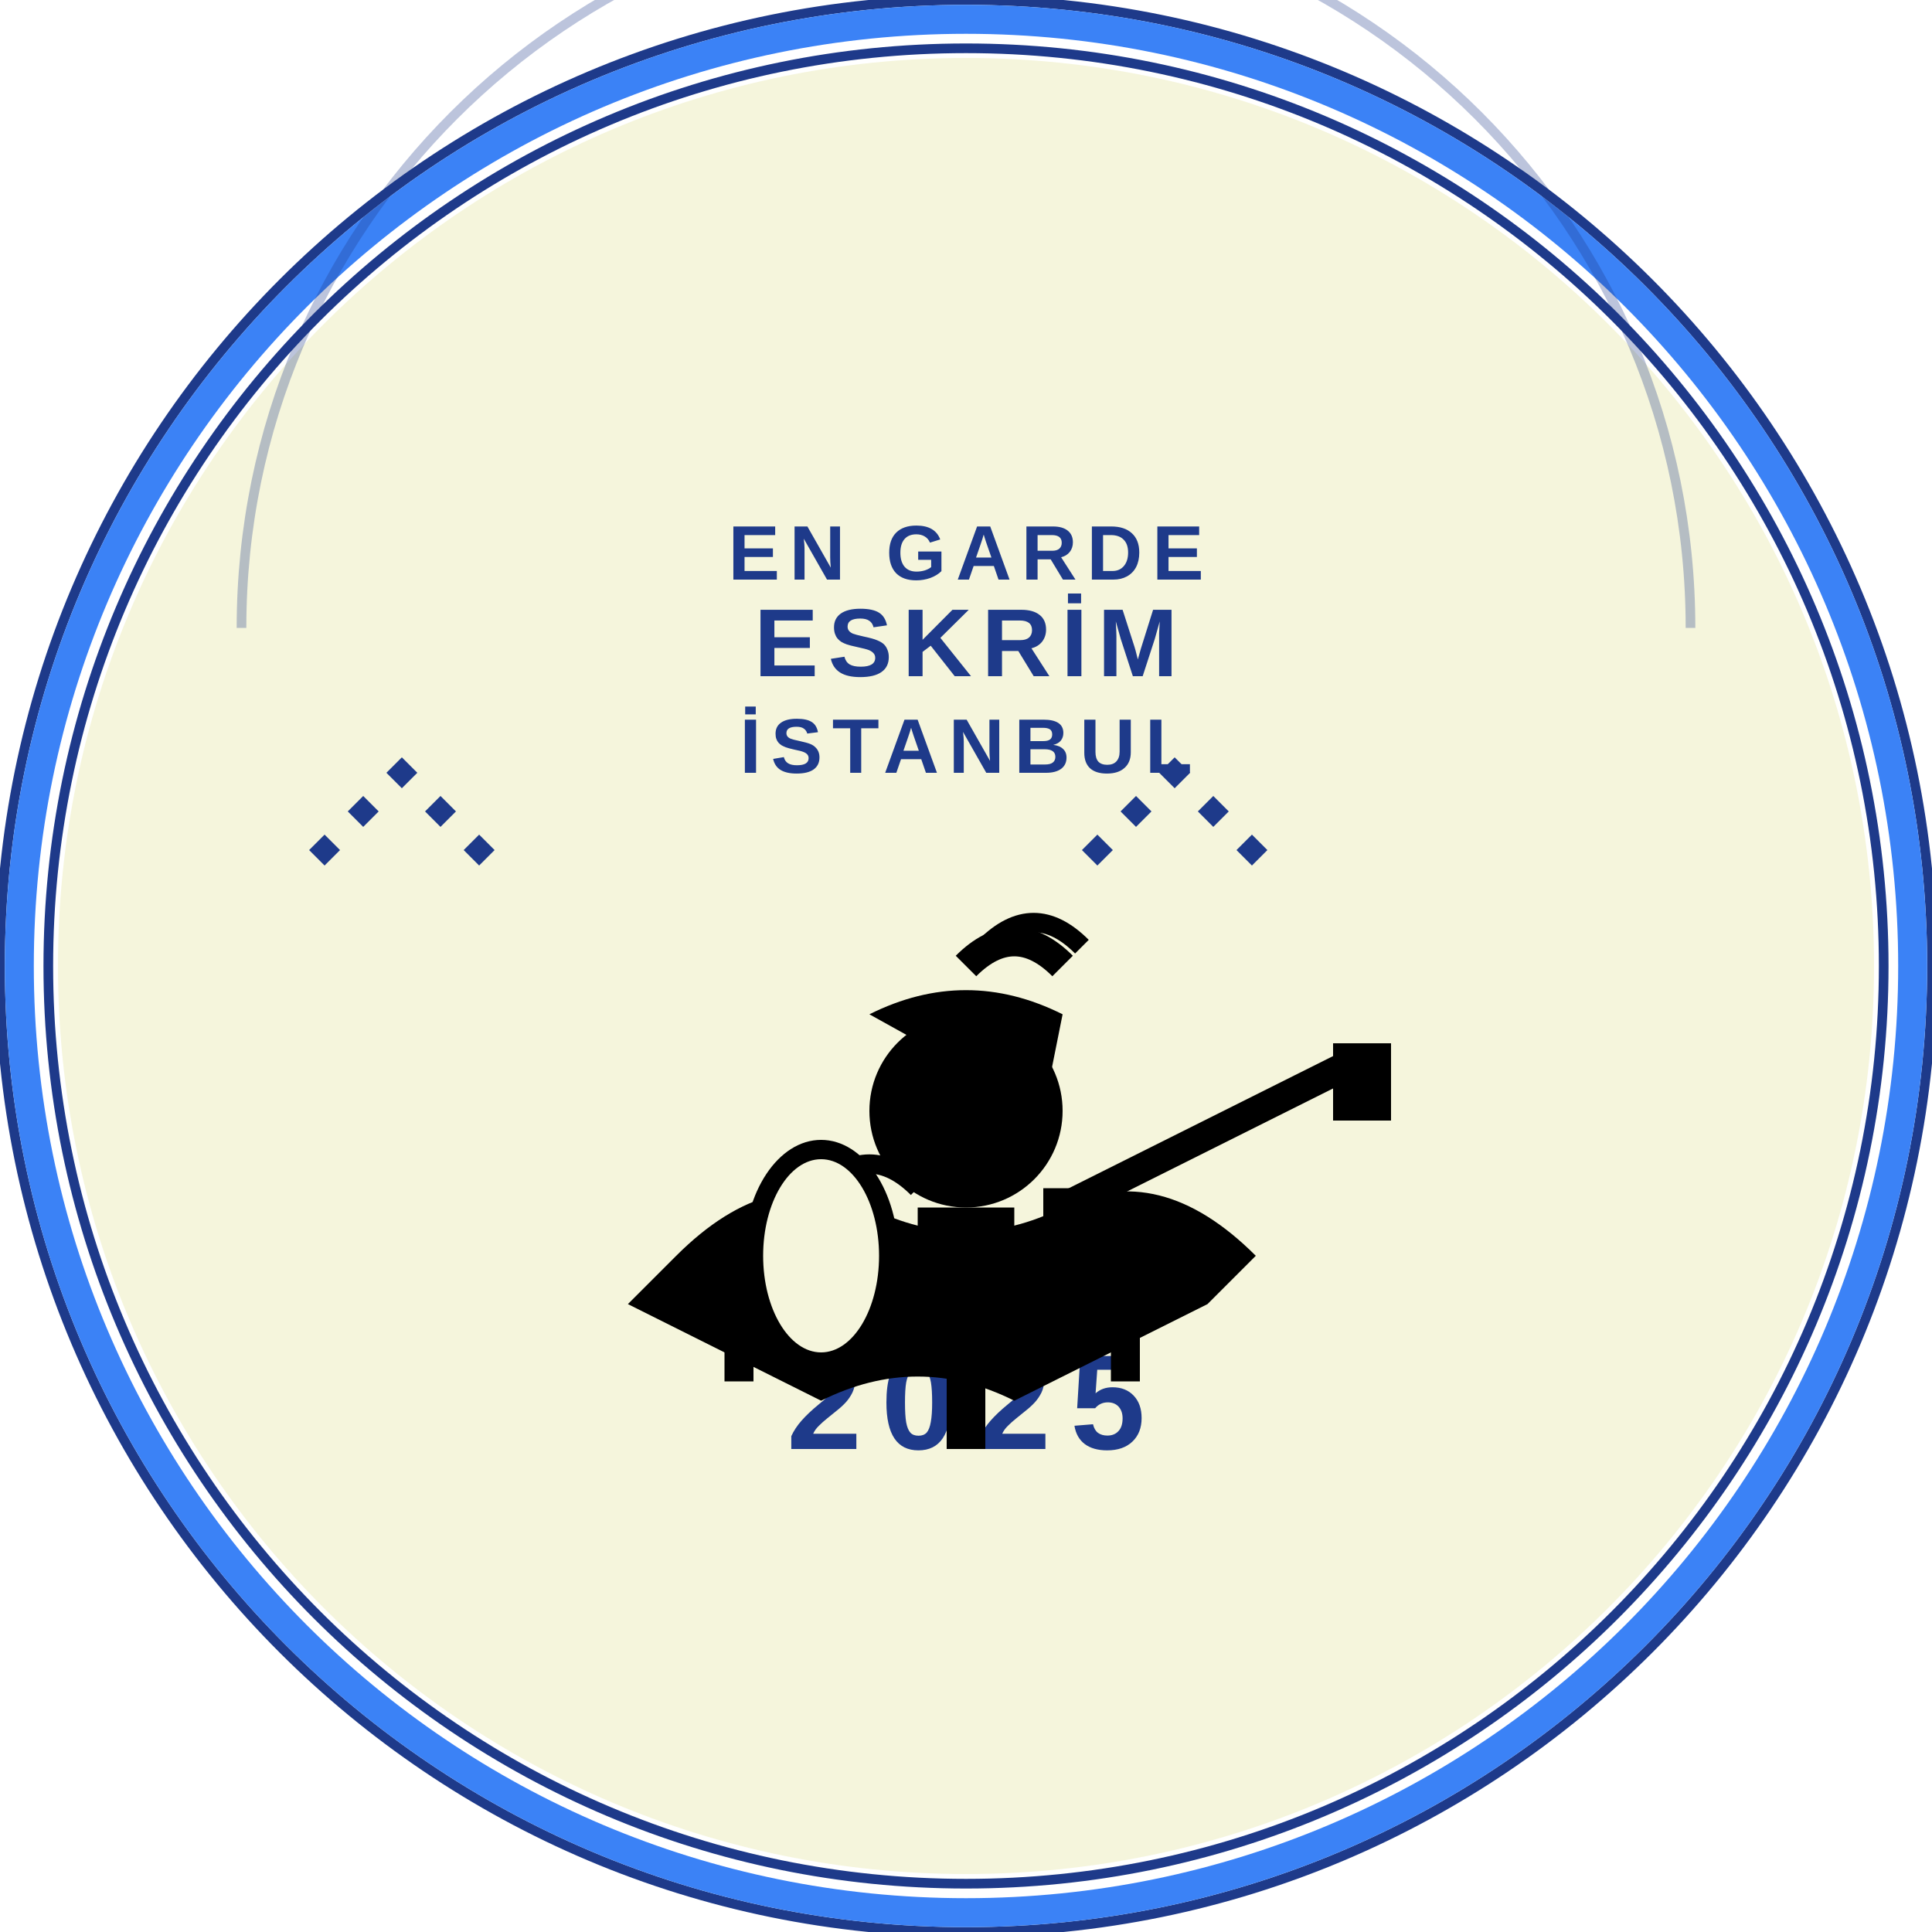
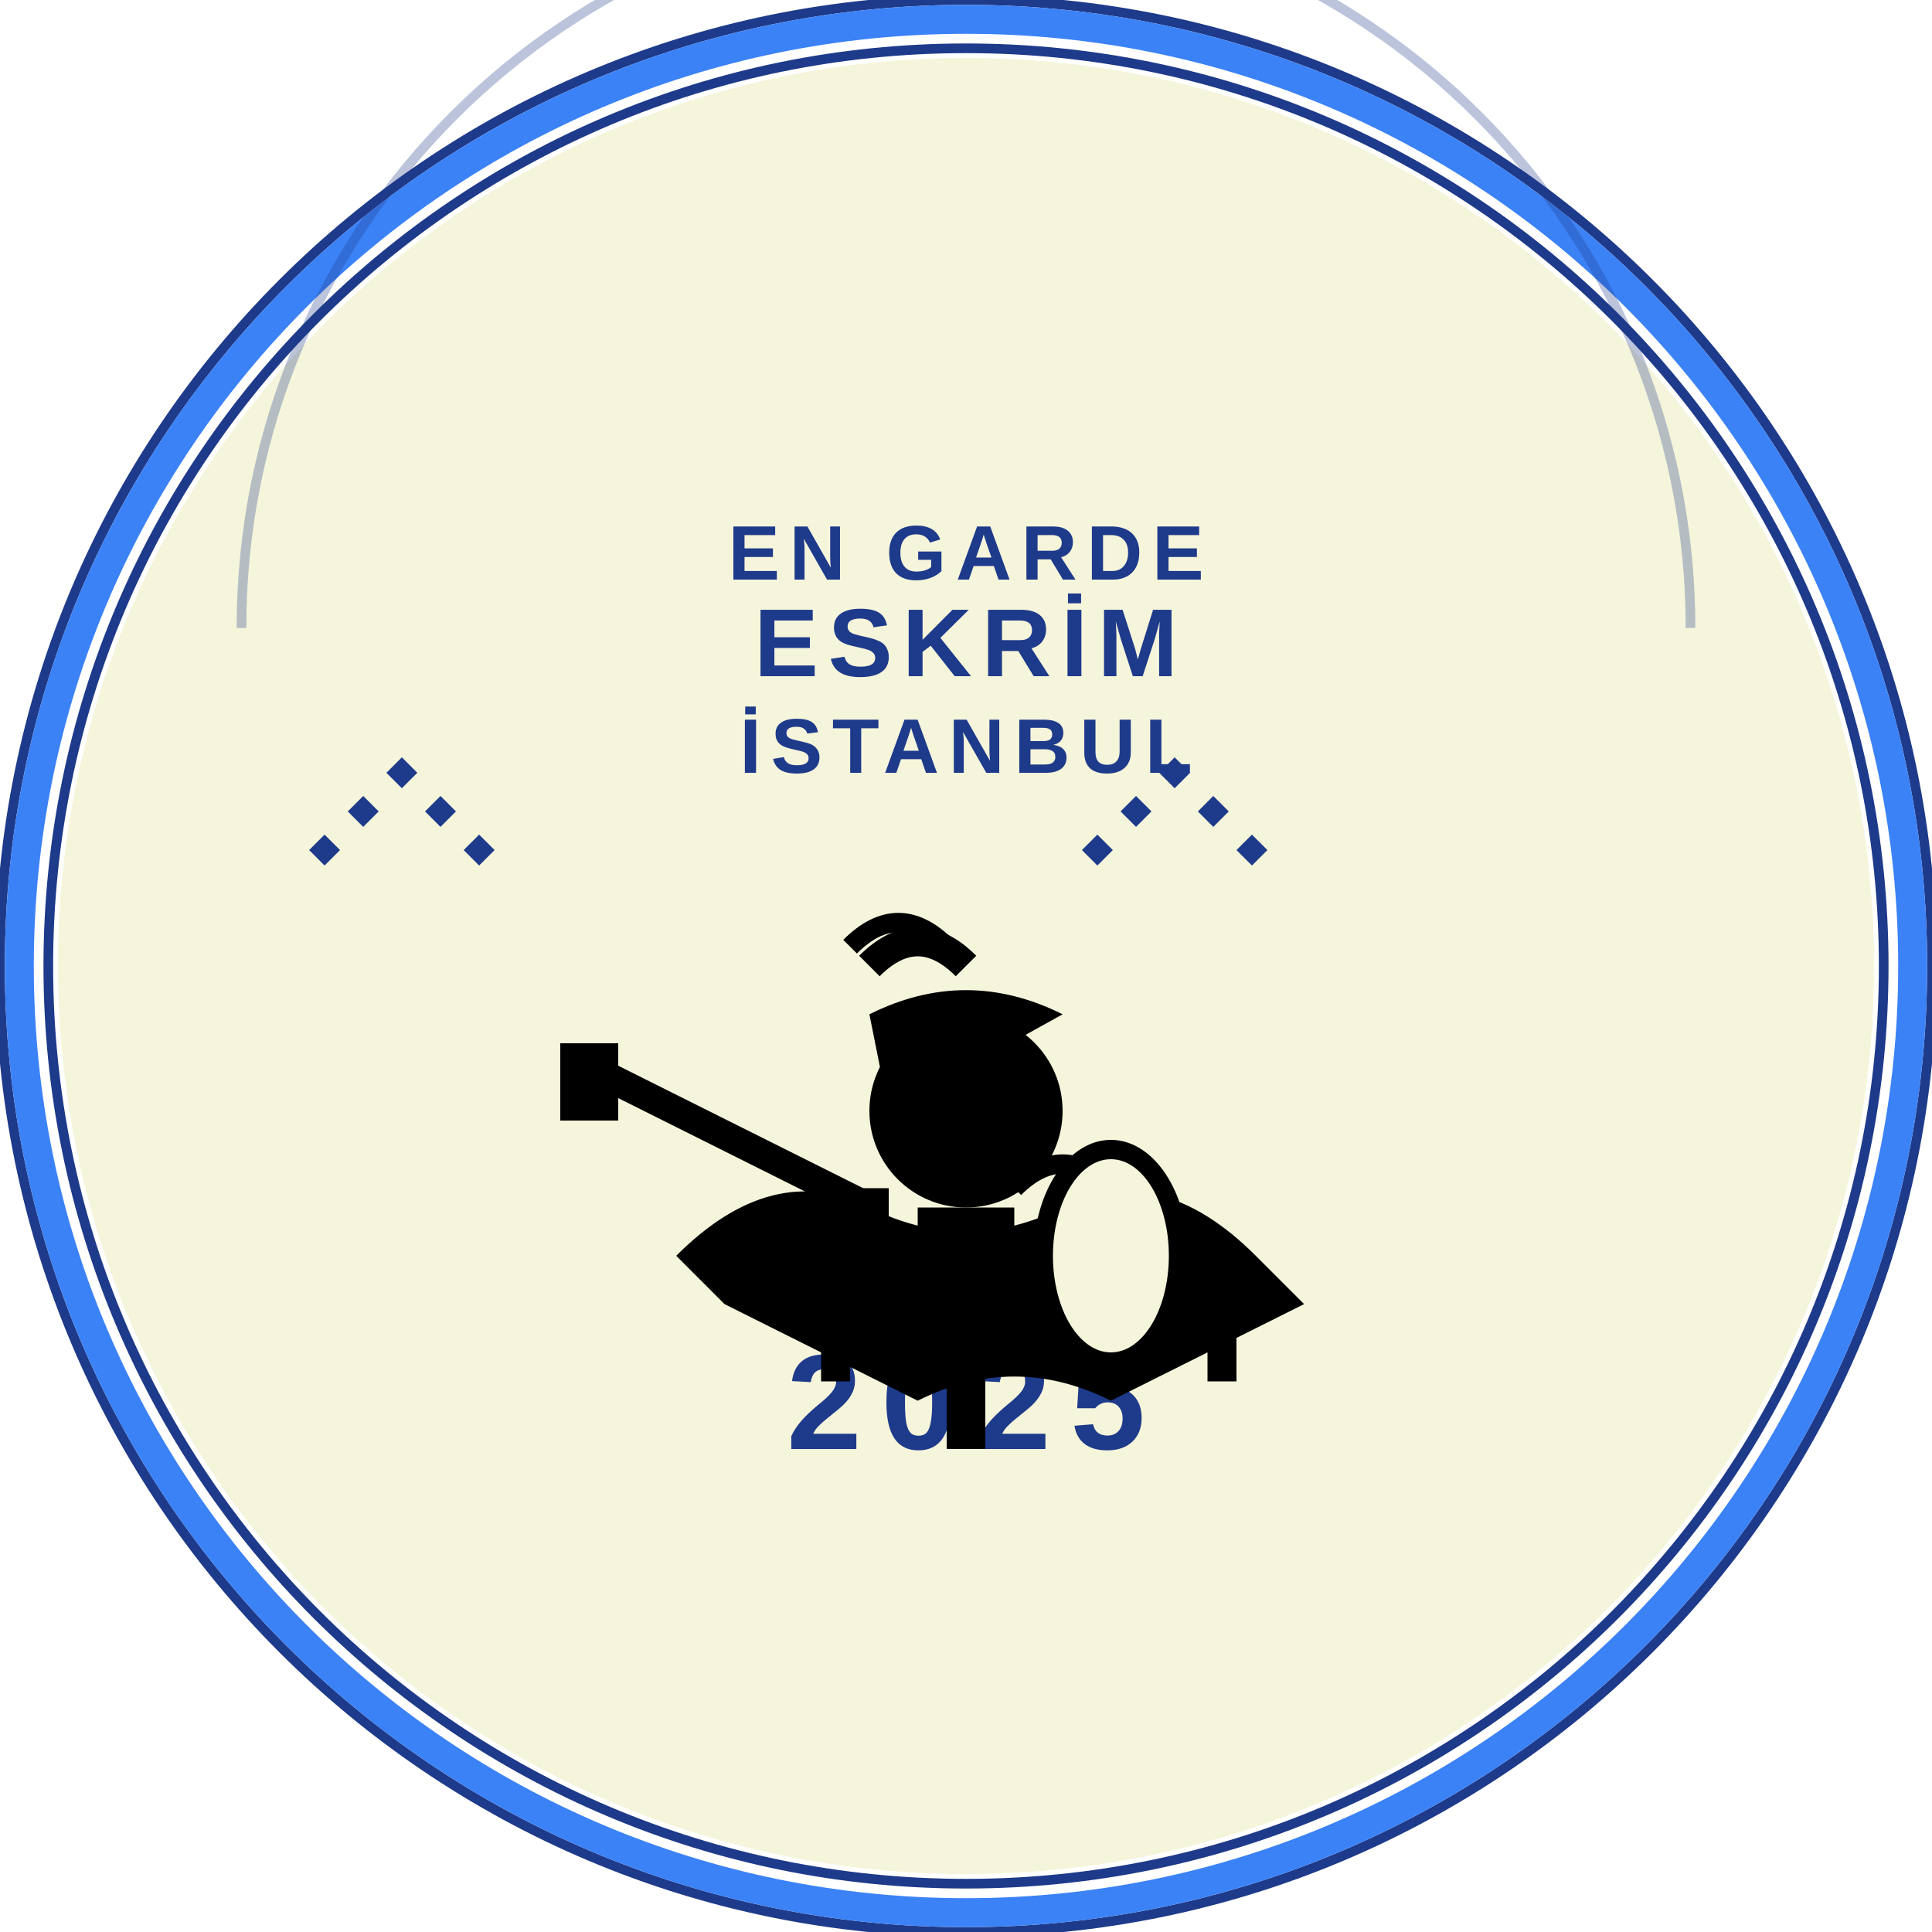
<svg xmlns="http://www.w3.org/2000/svg" width="200" height="200" viewBox="0 0 200 200">
  <defs>
    <clipPath id="circleClip">
      <circle cx="100" cy="100" r="95" />
    </clipPath>
  </defs>
  <circle cx="100" cy="100" r="100" fill="none" stroke="#1e3a8a" stroke-width="1" />
  <circle cx="100" cy="100" r="98" fill="none" stroke="#3b82f6" stroke-width="3" />
  <circle cx="100" cy="100" r="95" fill="none" stroke="#1e3a8a" stroke-width="1" />
  <circle cx="100" cy="100" r="94" fill="#f5f5dc" />
  <path d="M 25 65 A 45 45 0 0 1 175 65" fill="none" stroke="#1e3a8a" stroke-width="1" opacity="0.3" />
  <text x="100" y="60" text-anchor="middle" font-family="Arial, sans-serif" font-size="8" font-weight="bold" fill="#1e3a8a" letter-spacing="1">EN GARDE</text>
  <text x="100" y="70" text-anchor="middle" font-family="Arial, sans-serif" font-size="10" font-weight="bold" fill="#1e3a8a" letter-spacing="1">ESKRİM</text>
  <text x="100" y="80" text-anchor="middle" font-family="Arial, sans-serif" font-size="8" font-weight="bold" fill="#1e3a8a" letter-spacing="1">İSTANBUL</text>
  <text x="100" y="150" text-anchor="middle" font-family="Arial, sans-serif" font-size="14" font-weight="bold" fill="#1e3a8a" letter-spacing="2">2025</text>
  <g fill="#1e3a8a">
    <polygon points="40,110 42,112 44,110 42,108" transform="scale(0.8)" />
    <polygon points="45,105 47,107 49,105 47,103" transform="scale(0.8)" />
    <polygon points="50,100 52,102 54,100 52,98" transform="scale(0.8)" />
    <polygon points="55,105 57,107 59,105 57,103" transform="scale(0.8)" />
    <polygon points="60,110 62,112 64,110 62,108" transform="scale(0.8)" />
  </g>
  <g fill="#1e3a8a">
    <polygon points="140,110 142,112 144,110 142,108" transform="scale(0.8)" />
    <polygon points="145,105 147,107 149,105 147,103" transform="scale(0.8)" />
    <polygon points="150,100 152,102 154,100 152,98" transform="scale(0.8)" />
    <polygon points="155,105 157,107 159,105 157,103" transform="scale(0.8)" />
    <polygon points="160,110 162,112 164,110 162,108" transform="scale(0.8)" />
  </g>
  <g fill="#000000" clip-path="url(#circleClip)">
-     <path d="M 70 130 Q 80 120 90 125 Q 100 130 110 125 Q 120 120 130 130 L 125 135 Q 115 140 105 145 Q 95 140 85 145 Q 75 140 65 135 Z" fill="#000000" />
-     <rect x="75" y="135" width="3" height="8" fill="#000000" />
+     <path d="M 130 130 Q 120 120 110 125 Q 100 130 90 125 Q 80 120 70 130 L 75 135 Q 85 140 95 145 Q 105 140 115 145 Q 125 140 135 135 Z" fill="#000000" />
+     <rect x="125" y="135" width="3" height="8" fill="#000000" />
+     <rect x="115" y="135" width="3" height="8" fill="#000000" />
+     <rect x="95" y="135" width="3" height="8" fill="#000000" />
    <rect x="85" y="135" width="3" height="8" fill="#000000" />
-     <rect x="105" y="135" width="3" height="8" fill="#000000" />
-     <rect x="115" y="135" width="3" height="8" fill="#000000" />
-     <path d="M 80 125 Q 85 120 90 125" stroke="#000000" stroke-width="2" fill="none" />
-     <path d="M 85 123 Q 90 118 95 123" stroke="#000000" stroke-width="2" fill="none" />
+     <path d="M 120 125 Q 115 120 110 125" stroke="#000000" stroke-width="2" fill="none" />
+     <path d="M 115 123 Q 110 118 105 123" stroke="#000000" stroke-width="2" fill="none" />
    <circle cx="100" cy="115" r="10" fill="#000000" />
-     <path d="M 90 105 Q 100 100 110 105 L 108 115 Q 92 115 Z" fill="#000000" />
-     <path d="M 100 100 Q 105 95 110 100" stroke="#000000" stroke-width="3" fill="none" />
-     <path d="M 102 98 Q 107 93 112 98" stroke="#000000" stroke-width="2" fill="none" />
+     <path d="M 110 105 Q 100 100 90 105 L 92 115 Q 108 115 Z" fill="#000000" />
+     <path d="M 100 100 Q 95 95 90 100" stroke="#000000" stroke-width="3" fill="none" />
+     <path d="M 98 98 Q 93 93 88 98" stroke="#000000" stroke-width="2" fill="none" />
    <rect x="95" y="125" width="10" height="15" fill="#000000" />
    <rect x="90" y="130" width="20" height="4" fill="#000000" />
    <rect x="98" y="140" width="4" height="10" fill="#000000" />
-     <line x1="110" y1="125" x2="140" y2="110" stroke="#000000" stroke-width="3" />
-     <rect x="138" y="108" width="6" height="8" fill="#000000" />
-     <rect x="108" y="123" width="4" height="6" fill="#000000" />
-     <ellipse cx="85" cy="130" rx="8" ry="12" fill="#000000" />
-     <ellipse cx="85" cy="130" rx="6" ry="10" fill="#f5f5dc" />
+     <line x1="90" y1="125" x2="60" y2="110" stroke="#000000" stroke-width="3" />
+     <rect x="58" y="108" width="6" height="8" fill="#000000" />
+     <rect x="88" y="123" width="4" height="6" fill="#000000" />
+     <ellipse cx="115" cy="130" rx="8" ry="12" fill="#000000" />
+     <ellipse cx="115" cy="130" rx="6" ry="10" fill="#f5f5dc" />
  </g>
</svg>
